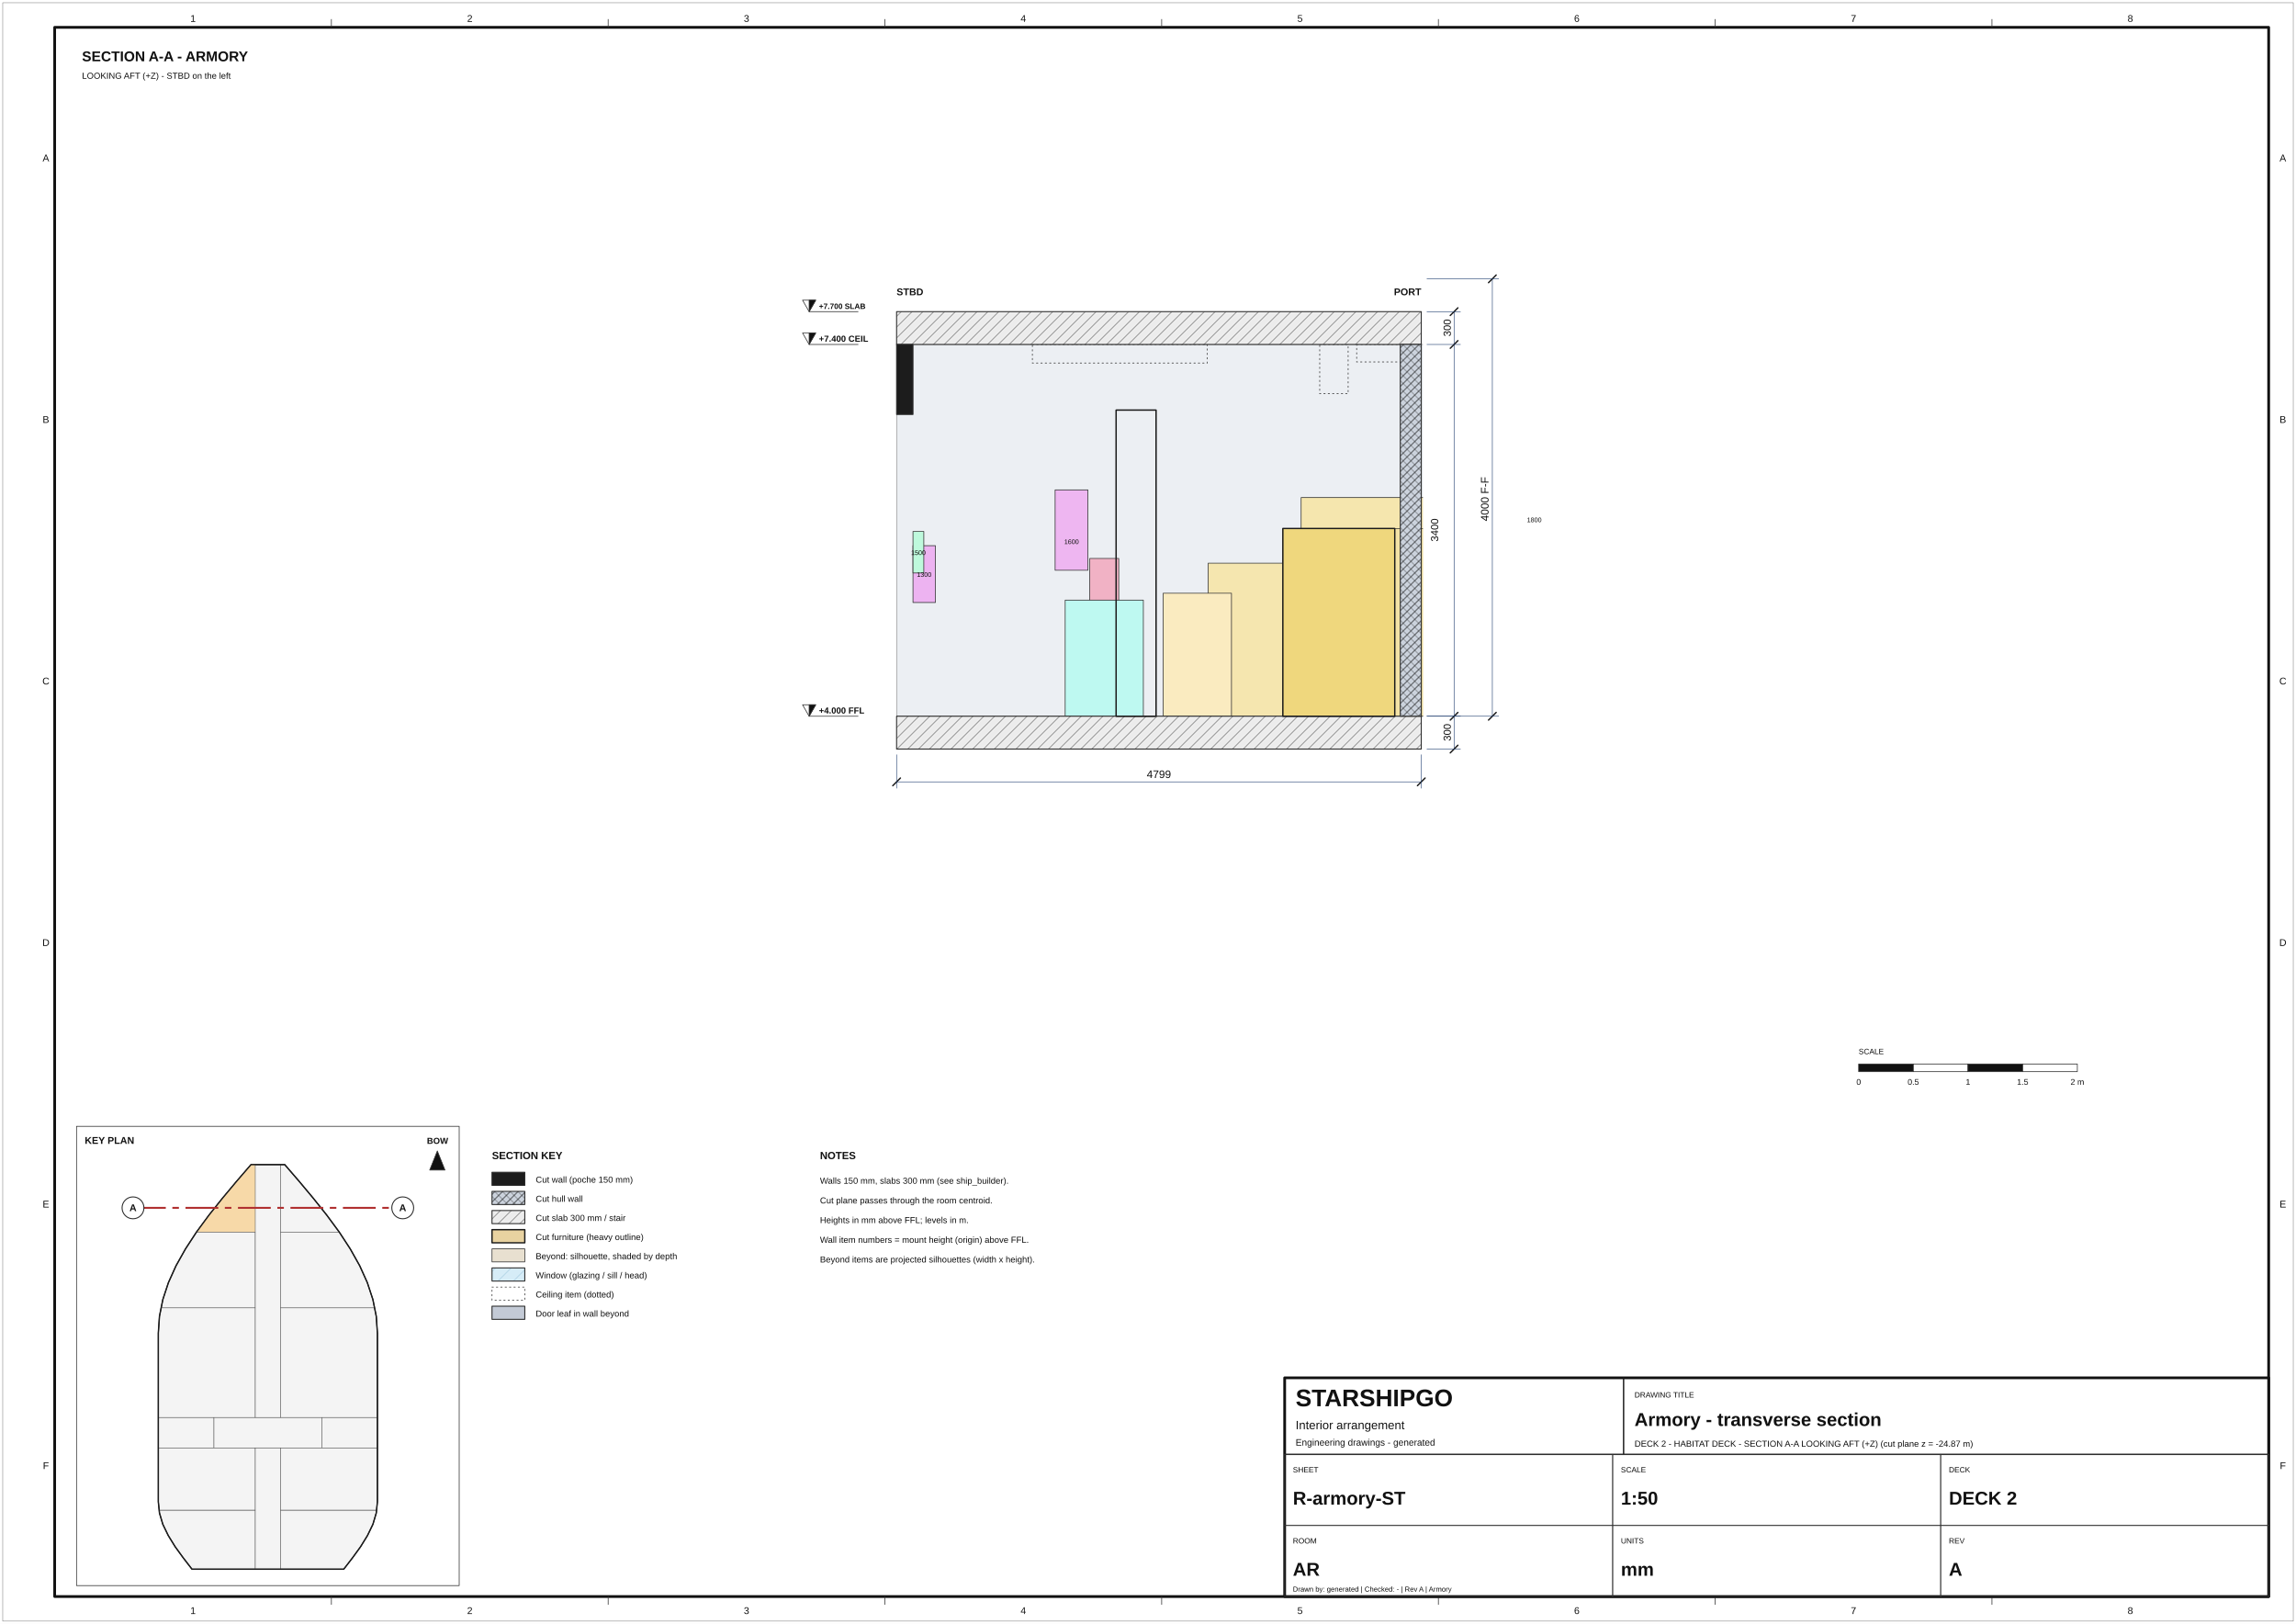
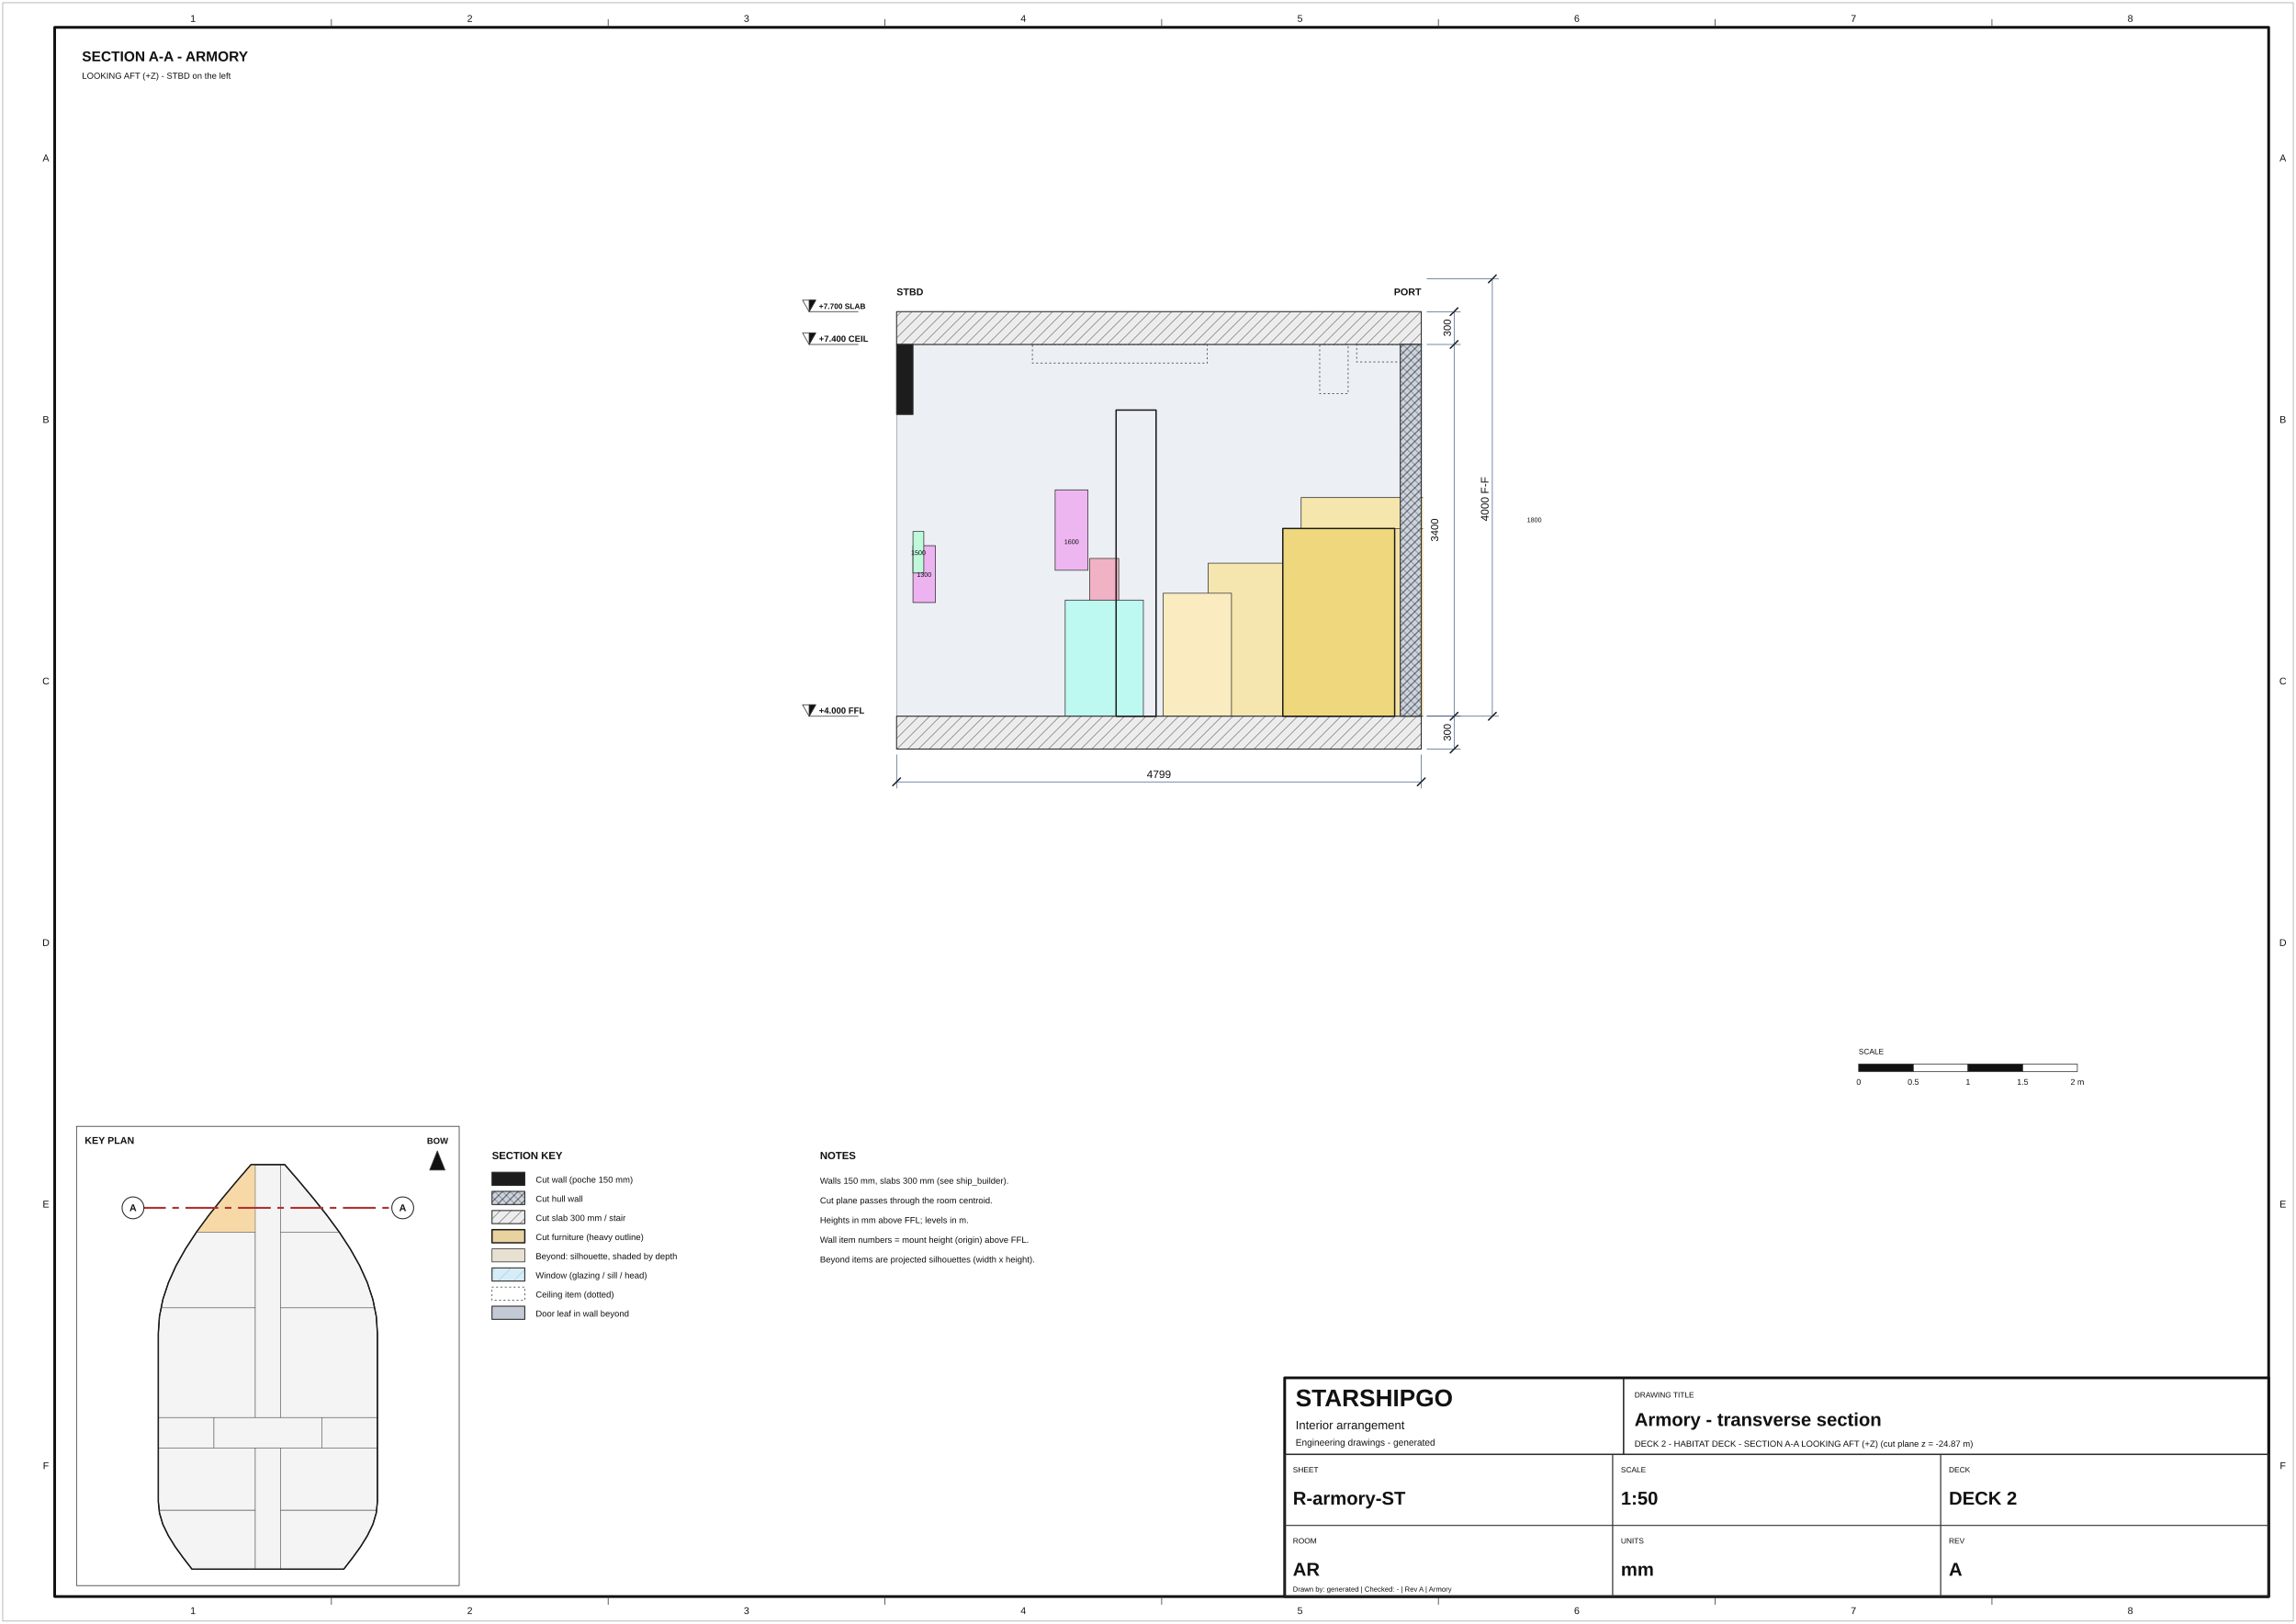
<svg xmlns="http://www.w3.org/2000/svg" width="420mm" height="297mm" viewBox="0 0 420 297">
  <style>
.t{font-family:Arial, Helvetica, 'DejaVu Sans', sans-serif;fill:#111}
.b{font-weight:bold}.i{font-style:italic}
.h{stroke:#111;stroke-width:.5;stroke-linejoin:round;stroke-linecap:round}
.m{stroke:#1a1a1a;stroke-width:.25;stroke-linejoin:round;stroke-linecap:round}
.n{stroke:#2a2a2a;stroke-width:.18;stroke-linejoin:round}
.f{stroke:#333;stroke-width:.13;stroke-linejoin:round}
.x{stroke:#555;stroke-width:.07}
.g{stroke:#9a9a9a;stroke-width:.1}
.gg{stroke:#c4c4c4;stroke-width:.08}
.d{stroke:#1d3c6e;stroke-width:.1}
.dsh{stroke:#222;stroke-width:.18;stroke-dasharray:1.6 .8}
.dot{stroke:#444;stroke-width:.14;stroke-dasharray:.25 .55;stroke-linecap:round}
.hid{stroke:#777;stroke-width:.12;stroke-dasharray:1 .7}
.cl{stroke:#b03030;stroke-width:.12;stroke-dasharray:5 1 1 1}
.cut{stroke:#b03030;stroke-width:.35;stroke-dasharray:6 1.2 1.2 1.2}
.red{stroke:#b03030;stroke-width:.13;stroke-dasharray:1.2 .7}
.none{stroke:none}
.halo{paint-order:stroke;stroke:#fff;stroke-width:.8;stroke-linejoin:round}
</style>
  <defs>
    <pattern id="hSlab" width="1.4" height="1.4" patternUnits="userSpaceOnUse" patternTransform="rotate(45)">
      <rect width="1.4" height="1.4" fill="#ececec" />
      <line x1="0" y1="0" x2="0" y2="1.4" stroke="#222" stroke-width=".13" />
    </pattern>
    <pattern id="hHull" width="1" height="1" patternUnits="userSpaceOnUse" patternTransform="rotate(45)">
      <rect width="1" height="1" fill="#c9d0da" />
      <line x1="0" y1="0" x2="0" y2="1" stroke="#111" stroke-width=".2" />
      <line x1="0" y1="0" x2="1" y2="0" stroke="#111" stroke-width=".1" />
    </pattern>
    <pattern id="hHole" width="1.6" height="1.6" patternUnits="userSpaceOnUse" patternTransform="rotate(-45)">
      <line x1="0" y1="0" x2="0" y2="1.6" stroke="#444" stroke-width=".12" />
    </pattern>
    <pattern id="hZone" width="1.8" height="1.8" patternUnits="userSpaceOnUse" patternTransform="rotate(45)">
      <line x1="0" y1="0" x2="0" y2="1.8" stroke="#d08080" stroke-width=".1" />
    </pattern>
    <pattern id="hPlen" width="1.6" height="1.6" patternUnits="userSpaceOnUse">
      <circle cx=".4" cy=".4" r=".12" fill="#888" />
      <circle cx="1.2" cy="1.2" r=".12" fill="#888" />
    </pattern>
    <pattern id="hGlass" width="2" height="2" patternUnits="userSpaceOnUse" patternTransform="rotate(45)">
      <rect width="2" height="2" fill="#d6ecf7" />
      <line x1="0" y1="0" x2="0" y2="2" stroke="#5a9abb" stroke-width=".08" />
    </pattern>
    <pattern id="hFloor" width="1.2" height="1.2" patternUnits="userSpaceOnUse" patternTransform="rotate(-45)">
      <rect width="1.2" height="1.2" fill="#f2f2f2" />
      <line x1="0" y1="0" x2="0" y2="1.2" stroke="#555" stroke-width=".1" />
    </pattern>
  </defs>
  <rect x="0" y="0" width="420" height="297" fill="#ffffff" />
  <text x="15" y="11.2" font-size="2.6" class="t b">SECTION A-A - ARMORY</text>
  <text x="15" y="14.4" font-size="1.6" class="t" fill="#555">LOOKING AFT (+Z)  -  STBD on the left</text>
  <clipPath id="clipA">
    <rect x="163.71" y="56.7" width="96.58" height="80.6" />
  </clipPath>
  <g clip-path="url(#clipA)">
    <polygon points="164.01,63 303.33,63 303.33,131 164.01,131" class="x" fill="#eceff3" />
    <polygon points="193.01,89.6 199.01,89.6 199.01,104.3 193.01,104.3" class="f" fill="#eeb6f1" />
    <polygon points="221.01,103 237.01,103 237.01,131 221.01,131" class="f" fill="#f5e6af" />
    <polygon points="259.01,91 279.01,91 279.01,131 259.01,131" class="f" fill="#f5e6ae" />
    <polygon points="238.01,91 258.01,91 258.01,131 238.01,131" class="f" fill="#f5e6ae" />
    <polygon points="167.01,99.8 171.11,99.8 171.11,110.2 167.01,110.2" class="f" fill="#edb3f1" />
    <polygon points="248.17,63 259.85,63 259.85,66.2 248.17,66.2" class="dot" fill="none" />
    <polygon points="199.35,102.14 204.65,102.14 204.65,110.2 199.35,110.2" class="f" fill="#f1b2c5" />
    <polygon points="212.77,108.5 225.27,108.5 225.27,131 212.77,131" class="f" fill="#faebc0" />
    <polygon points="241.41,63 246.61,63 246.61,72 241.41,72" class="dot" fill="none" />
    <polygon points="270.48,84 290.84,84 290.84,106 270.48,106" class="f" fill="#f5e4aa" />
    <polygon points="194.85,109.76 209.15,109.76 209.15,131 194.85,131" class="f" fill="#bef9f1" />
    <polygon points="167.01,97.2 168.99,97.2 168.99,104.8 167.01,104.8" class="f" fill="#bef9dc" />
    <polygon points="188.85,63 220.85,63 220.85,66.4 188.85,66.4" class="dot" fill="none" />
-     <polygon points="234.67,96.66 266.55,96.66 266.55,131 234.67,131" class="f" fill="#f4e3a6" />
+     <polygon points="234.66,96.66 266.57,96.66 266.57,131 234.66,131" class="f" fill="#f4e3a6" />
    <polygon points="204.17,75 211.47,75 211.47,131 204.17,131" class="f" fill="none" />
    <polygon points="164.01,131 259.99,131 259.99,137 164.01,137" class="n" fill="url(#hSlab)" />
    <polygon points="164.01,57 259.99,57 259.99,63 164.01,63" class="n" fill="url(#hSlab)" />
    <polygon points="164.01,63 167.01,63 167.01,75.8 164.01,75.8" class="n" fill="#1c1c1c" />
    <polygon points="256.15,63 259.99,63 259.99,131 256.15,131" class="n" fill="url(#hHull)" />
-     <polygon points="234.67,96.66 255.14,96.66 255.14,131 234.67,131" class="m" fill="#efd77d" />
+     <polygon points="234.66,96.66 255.12,96.66 255.12,131 234.66,131" class="m" fill="#efd77d" />
    <polygon points="204.17,75 211.47,75 211.47,131 204.17,131" class="m" fill="none" />
  </g>
  <text x="280.66" y="95.5" font-size="1.2" class="t" text-anchor="middle" fill="#444">1800</text>
  <text x="196.01" y="99.5" font-size="1.2" class="t" text-anchor="middle" fill="#444">1600</text>
  <text x="169.06" y="105.5" font-size="1.2" class="t" text-anchor="middle" fill="#444">1300</text>
  <text x="168" y="101.5" font-size="1.2" class="t" text-anchor="middle" fill="#444">1500</text>
  <text x="164.01" y="54" font-size="1.8" class="t b">STBD</text>
  <text x="259.99" y="54" font-size="1.8" class="t b" text-anchor="end">PORT</text>
  <line x1="265.99" y1="137" x2="265.99" y2="57" class="d" />
  <line x1="265.29" y1="137.7" x2="266.69" y2="136.3" class="m" />
  <line x1="260.99" y1="137" x2="267.19" y2="137" class="d" />
  <line x1="265.29" y1="131.7" x2="266.69" y2="130.3" class="m" />
  <line x1="260.99" y1="131" x2="267.19" y2="131" class="d" />
  <line x1="265.29" y1="63.7" x2="266.69" y2="62.3" class="m" />
  <line x1="260.99" y1="63" x2="267.19" y2="63" class="d" />
  <line x1="265.29" y1="57.7" x2="266.69" y2="56.3" class="m" />
  <line x1="260.99" y1="57" x2="267.19" y2="57" class="d" />
  <text x="265.39" y="135.54" font-size="1.9" class="t" transform="rotate(-90 265.39 135.54)">300</text>
  <text x="263.09" y="99.05" font-size="1.9" class="t" transform="rotate(-90 263.09 99.05)">3400</text>
  <text x="265.39" y="61.54" font-size="1.9" class="t" transform="rotate(-90 265.39 61.54)">300</text>
  <line x1="272.99" y1="51" x2="272.99" y2="131" class="d" />
  <line x1="272.29" y1="51.7" x2="273.69" y2="50.3" class="m" />
  <line x1="272.29" y1="131.7" x2="273.69" y2="130.3" class="m" />
  <line x1="260.99" y1="51" x2="274.19" y2="51" class="d" />
  <line x1="260.99" y1="131" x2="274.19" y2="131" class="d" />
  <text x="272.29" y="95.32" font-size="2" class="t" transform="rotate(-90 272.29 95.32)">4000 F-F</text>
  <line x1="148.01" y1="131" x2="157.01" y2="131" class="f" />
  <polygon points="148.01,131 146.81,128.9 149.21,128.9" class="f" fill="#fff" />
  <polygon points="148.01,131 149.21,128.9 148.01,128.9" class="f" fill="#111" />
  <text x="149.81" y="130.5" font-size="1.6" class="t b">+4.000 FFL</text>
  <line x1="148.01" y1="63" x2="157.01" y2="63" class="f" />
  <polygon points="148.01,63 146.81,60.9 149.21,60.9" class="f" fill="#fff" />
  <polygon points="148.01,63 149.21,60.9 148.01,60.9" class="f" fill="#111" />
  <text x="149.81" y="62.5" font-size="1.6" class="t b">+7.400 CEIL</text>
  <line x1="148.01" y1="57" x2="157.01" y2="57" class="f" />
  <polygon points="148.01,57 146.81,54.9 149.21,54.9" class="f" fill="#fff" />
  <polygon points="148.01,57 149.21,54.9 148.01,54.9" class="f" fill="#111" />
  <text x="149.81" y="56.5" font-size="1.4" class="t b">+7.700 SLAB</text>
  <line x1="164.01" y1="143" x2="259.99" y2="143" class="d" />
  <line x1="163.31" y1="143.7" x2="164.71" y2="142.3" class="m" />
  <line x1="259.29" y1="143.7" x2="260.69" y2="142.3" class="m" />
  <line x1="164.01" y1="138" x2="164.01" y2="144.2" class="d" />
  <line x1="259.99" y1="138" x2="259.99" y2="144.2" class="d" />
  <text x="212" y="142.3" font-size="2" class="t" text-anchor="middle">4799</text>
  <text x="340" y="192.8" font-size="1.4" class="t" fill="#666">SCALE</text>
  <rect x="340" y="194.6" width="10" height="1.4" class="f" fill="#111" />
  <rect x="350" y="194.6" width="10" height="1.4" class="f" fill="#fff" />
  <rect x="360" y="194.6" width="10" height="1.4" class="f" fill="#111" />
  <rect x="370" y="194.6" width="10" height="1.4" class="f" fill="#fff" />
  <text x="340" y="198.4" font-size="1.5" class="t" text-anchor="middle">0</text>
  <text x="350" y="198.4" font-size="1.5" class="t" text-anchor="middle">0.5</text>
  <text x="360" y="198.4" font-size="1.5" class="t" text-anchor="middle">1</text>
  <text x="370" y="198.4" font-size="1.5" class="t" text-anchor="middle">1.5</text>
  <text x="380" y="198.4" font-size="1.5" class="t" text-anchor="middle">2 m</text>
  <rect x="14" y="206" width="70" height="84" class="f" fill="none" />
  <text x="15.5" y="209.2" font-size="1.8" class="t b">KEY PLAN</text>
  <polygon points="52.08,213 54.74,216.08 57.32,219.17 59.78,222.25 62.05,225.33 64.07,228.42 65.8,231.5 67.19,234.58 68.21,237.67 68.83,240.75 69.04,243.83 69.04,274.67 68.83,276.72 68.22,278.78 67.23,280.83 65.96,282.89 64.47,284.94 62.88,287 35.12,287 33.53,284.94 32.04,282.89 30.77,280.83 29.78,278.78 29.17,276.72 28.96,274.67 28.96,243.83 29.17,240.75 29.79,237.67 30.81,234.58 32.2,231.5 33.93,228.42 35.95,225.33 38.22,222.25 40.68,219.17 43.26,216.08 45.92,213" class="n" fill="#f4f4f4" />
  <polygon points="46.69,213 51.31,213 51.31,259.25 46.69,259.25" class="x" fill="none" />
  <polygon points="46.69,264.8 51.31,264.8 51.31,287 46.69,287" class="x" fill="none" />
  <polygon points="39.13,259.25 58.87,259.25 58.87,264.8 39.13,264.8" class="x" fill="none" />
  <polygon points="28.96,259.25 39.13,259.25 39.13,264.8 28.96,264.8" class="x" fill="none" />
  <polygon points="58.87,259.25 69.04,259.25 69.04,264.8 58.87,264.8" class="x" fill="none" />
  <polygon points="35.95,225.33 38.22,222.25 40.68,219.17 43.26,216.08 45.92,213 46.69,213 46.69,225.33" class="x" fill="#f7d9a8" />
  <polygon points="29.79,237.67 30.81,234.58 32.2,231.5 33.93,228.42 35.95,225.33 46.69,225.33 46.69,239.21 29.48,239.21" class="x" fill="none" />
  <polygon points="28.96,243.83 29.17,240.75 29.48,239.21 46.69,239.21 46.69,259.25 28.96,259.25" class="x" fill="none" />
  <polygon points="51.31,213 52.08,213 54.74,216.08 57.32,219.17 59.78,222.25 62.05,225.33 51.31,225.33" class="x" fill="none" />
  <polygon points="51.31,225.33 62.05,225.33 64.07,228.42 65.8,231.5 67.19,234.58 68.21,237.67 68.52,239.21 51.31,239.21" class="x" fill="none" />
  <polygon points="51.31,239.21 68.52,239.21 68.83,240.75 69.04,243.83 69.04,259.25 51.31,259.25" class="x" fill="none" />
  <polygon points="28.96,274.67 28.96,264.8 46.69,264.8 46.69,276.21 29.12,276.21" class="x" fill="none" />
  <polygon points="33.53,284.94 32.04,282.89 30.77,280.83 29.78,278.78 29.17,276.72 29.12,276.21 46.69,276.21 46.69,287 35.12,287" class="x" fill="none" />
  <polygon points="51.31,264.8 69.04,264.8 69.04,274.67 68.88,276.21 51.31,276.21" class="x" fill="none" />
  <polygon points="51.31,276.21 68.88,276.21 68.83,276.72 68.22,278.78 67.23,280.83 65.96,282.89 64.47,284.94 62.88,287 51.31,287" class="x" fill="none" />
  <polygon points="52.08,213 54.74,216.08 57.32,219.17 59.78,222.25 62.05,225.33 64.07,228.42 65.8,231.5 67.19,234.58 68.21,237.67 68.83,240.75 69.04,243.83 69.04,274.67 68.83,276.72 68.22,278.78 67.23,280.83 65.96,282.89 64.47,284.94 62.88,287 35.12,287 33.53,284.94 32.04,282.89 30.77,280.83 29.78,278.78 29.17,276.72 28.96,274.67 28.96,243.83 29.17,240.75 29.79,237.67 30.81,234.58 32.2,231.5 33.93,228.42 35.95,225.33 38.22,222.25 40.68,219.17 43.26,216.08 45.92,213" class="m" fill="none" />
  <line x1="24.33" y1="220.91" x2="73.67" y2="220.91" class="cut" />
  <circle cx="24.33" cy="220.91" r="2" class="n" fill="#fff" />
  <text x="24.33" y="221.51" font-size="1.8" class="t b" text-anchor="middle">A</text>
  <circle cx="73.67" cy="220.91" r="2" class="n" fill="#fff" />
  <text x="73.67" y="221.51" font-size="1.8" class="t b" text-anchor="middle">A</text>
  <text x="82" y="209.2" font-size="1.6" class="t b" text-anchor="end">BOW</text>
  <polygon points="80,210.5 81.4,214 78.6,214" class="f" fill="#111" />
  <text x="90" y="212" font-size="1.9" class="t b">SECTION KEY</text>
  <rect x="90" y="214.4" width="6" height="2.4" class="n" fill="#1c1c1c" />
  <text x="98" y="216.3" font-size="1.6" class="t">Cut wall (poche 150 mm)</text>
  <rect x="90" y="217.9" width="6" height="2.4" class="n" fill="url(#hHull)" />
  <text x="98" y="219.8" font-size="1.6" class="t">Cut hull wall</text>
  <rect x="90" y="221.4" width="6" height="2.4" class="n" fill="url(#hSlab)" />
  <text x="98" y="223.3" font-size="1.6" class="t">Cut slab 300 mm / stair</text>
  <rect x="90" y="224.9" width="6" height="2.4" class="m" fill="#e8d2a0" />
  <text x="98" y="226.8" font-size="1.6" class="t">Cut furniture (heavy outline)</text>
  <rect x="90" y="228.4" width="6" height="2.4" class="f" fill="#e8e0d0" />
  <text x="98" y="230.3" font-size="1.6" class="t">Beyond: silhouette, shaded by depth</text>
  <rect x="90" y="231.9" width="6" height="2.4" class="n" fill="url(#hGlass)" />
  <text x="98" y="233.8" font-size="1.6" class="t">Window (glazing / sill / head)</text>
  <rect x="90" y="235.4" width="6" height="2.4" class="dot" fill="none" />
  <text x="98" y="237.3" font-size="1.6" class="t">Ceiling item (dotted)</text>
  <rect x="90" y="238.9" width="6" height="2.4" class="n" fill="#c3cad6" />
  <text x="98" y="240.8" font-size="1.6" class="t">Door leaf in wall beyond</text>
  <text x="150" y="212" font-size="1.9" class="t b">NOTES</text>
  <text x="150" y="216.5" font-size="1.6" class="t">Walls 150 mm, slabs 300 mm (see ship_builder).</text>
  <text x="150" y="220.1" font-size="1.6" class="t">Cut plane passes through the room centroid.</text>
  <text x="150" y="223.7" font-size="1.6" class="t">Heights in mm above FFL; levels in m.</text>
  <text x="150" y="227.3" font-size="1.6" class="t">Wall item numbers = mount height (origin) above FFL.</text>
  <text x="150" y="230.9" font-size="1.6" class="t">Beyond items are projected silhouettes (width x height).</text>
  <rect x="0.5" y="0.5" width="419" height="296" class="x" fill="none" />
  <rect x="10" y="5" width="405" height="287" class="h" fill="none" />
  <text x="35.31" y="4" font-size="1.8" class="t" text-anchor="middle">1</text>
  <text x="35.31" y="295.2" font-size="1.8" class="t" text-anchor="middle">1</text>
  <text x="85.94" y="4" font-size="1.8" class="t" text-anchor="middle">2</text>
  <text x="85.94" y="295.2" font-size="1.8" class="t" text-anchor="middle">2</text>
  <line x1="60.62" y1="3.5" x2="60.62" y2="5" class="f" />
  <line x1="60.62" y1="292" x2="60.62" y2="293.5" class="f" />
  <text x="136.56" y="4" font-size="1.8" class="t" text-anchor="middle">3</text>
  <text x="136.56" y="295.2" font-size="1.8" class="t" text-anchor="middle">3</text>
  <line x1="111.25" y1="3.5" x2="111.25" y2="5" class="f" />
  <line x1="111.25" y1="292" x2="111.25" y2="293.5" class="f" />
  <text x="187.19" y="4" font-size="1.8" class="t" text-anchor="middle">4</text>
  <text x="187.19" y="295.2" font-size="1.8" class="t" text-anchor="middle">4</text>
  <line x1="161.88" y1="3.5" x2="161.88" y2="5" class="f" />
  <line x1="161.88" y1="292" x2="161.88" y2="293.5" class="f" />
  <text x="237.81" y="4" font-size="1.8" class="t" text-anchor="middle">5</text>
  <text x="237.81" y="295.2" font-size="1.8" class="t" text-anchor="middle">5</text>
  <line x1="212.5" y1="3.5" x2="212.5" y2="5" class="f" />
  <line x1="212.5" y1="292" x2="212.5" y2="293.5" class="f" />
  <text x="288.44" y="4" font-size="1.8" class="t" text-anchor="middle">6</text>
  <text x="288.44" y="295.2" font-size="1.8" class="t" text-anchor="middle">6</text>
  <line x1="263.12" y1="3.5" x2="263.12" y2="5" class="f" />
  <line x1="263.12" y1="292" x2="263.12" y2="293.5" class="f" />
  <text x="339.06" y="4" font-size="1.8" class="t" text-anchor="middle">7</text>
  <text x="339.06" y="295.2" font-size="1.8" class="t" text-anchor="middle">7</text>
  <line x1="313.75" y1="3.5" x2="313.75" y2="5" class="f" />
  <line x1="313.75" y1="292" x2="313.75" y2="293.5" class="f" />
  <text x="389.69" y="4" font-size="1.8" class="t" text-anchor="middle">8</text>
  <text x="389.69" y="295.2" font-size="1.8" class="t" text-anchor="middle">8</text>
  <line x1="364.38" y1="3.5" x2="364.38" y2="5" class="f" />
  <line x1="364.38" y1="292" x2="364.38" y2="293.5" class="f" />
  <text x="8.4" y="29.52" font-size="1.8" class="t" text-anchor="middle">A</text>
  <text x="417.6" y="29.52" font-size="1.8" class="t" text-anchor="middle">A</text>
  <text x="8.4" y="77.35" font-size="1.8" class="t" text-anchor="middle">B</text>
  <text x="417.6" y="77.35" font-size="1.8" class="t" text-anchor="middle">B</text>
  <text x="8.4" y="125.18" font-size="1.8" class="t" text-anchor="middle">C</text>
  <text x="417.6" y="125.18" font-size="1.8" class="t" text-anchor="middle">C</text>
  <text x="8.4" y="173.02" font-size="1.8" class="t" text-anchor="middle">D</text>
  <text x="417.6" y="173.02" font-size="1.8" class="t" text-anchor="middle">D</text>
  <text x="8.4" y="220.85" font-size="1.8" class="t" text-anchor="middle">E</text>
  <text x="417.6" y="220.85" font-size="1.8" class="t" text-anchor="middle">E</text>
  <text x="8.4" y="268.68" font-size="1.8" class="t" text-anchor="middle">F</text>
  <text x="417.6" y="268.68" font-size="1.8" class="t" text-anchor="middle">F</text>
  <rect x="235" y="252" width="180" height="40" class="h" fill="#ffffff" />
  <line x1="235" y1="266" x2="415" y2="266" class="m" />
  <line x1="297" y1="252" x2="297" y2="266" class="m" />
  <text x="237" y="257.2" font-size="4.4" class="t b">STARSHIPGO</text>
  <text x="237" y="261.4" font-size="2.2" class="t">Interior arrangement</text>
  <text x="237" y="264.4" font-size="1.7" class="t" fill="#444">Engineering drawings - generated</text>
  <text x="299" y="255.6" font-size="1.4" class="t" fill="#666">DRAWING TITLE</text>
  <text x="299" y="260.8" font-size="3.4" class="t b">Armory - transverse section</text>
  <text x="299" y="264.6" font-size="1.6" class="t">DECK 2 - HABITAT DECK  -  SECTION A-A LOOKING AFT (+Z)  (cut plane z = -24.87 m)</text>
  <rect x="235" y="266" width="60" height="13" class="f" fill="none" />
  <text x="236.5" y="269.3" font-size="1.4" class="t" fill="#666">SHEET</text>
  <text x="236.5" y="275.2" font-size="3.4" class="t b">R-armory-ST</text>
  <rect x="295" y="266" width="60" height="13" class="f" fill="none" />
  <text x="296.5" y="269.3" font-size="1.4" class="t" fill="#666">SCALE</text>
  <text x="296.5" y="275.2" font-size="3.4" class="t b">1:50</text>
  <rect x="355" y="266" width="60" height="13" class="f" fill="none" />
  <text x="356.5" y="269.3" font-size="1.4" class="t" fill="#666">DECK</text>
  <text x="356.5" y="275.2" font-size="3.4" class="t b">DECK 2</text>
  <rect x="235" y="279" width="60" height="13" class="f" fill="none" />
  <text x="236.5" y="282.3" font-size="1.4" class="t" fill="#666">ROOM</text>
  <text x="236.5" y="288.2" font-size="3.4" class="t b">AR</text>
  <rect x="295" y="279" width="60" height="13" class="f" fill="none" />
  <text x="296.5" y="282.3" font-size="1.4" class="t" fill="#666">UNITS</text>
  <text x="296.5" y="288.2" font-size="3.4" class="t b">mm</text>
  <rect x="355" y="279" width="60" height="13" class="f" fill="none" />
  <text x="356.5" y="282.3" font-size="1.4" class="t" fill="#666">REV</text>
  <text x="356.5" y="288.2" font-size="3.4" class="t b">A</text>
  <text x="236.5" y="291.1" font-size="1.3" class="t" fill="#555">Drawn by: generated   |   Checked: -   |   Rev A   |   Armory</text>
</svg>
